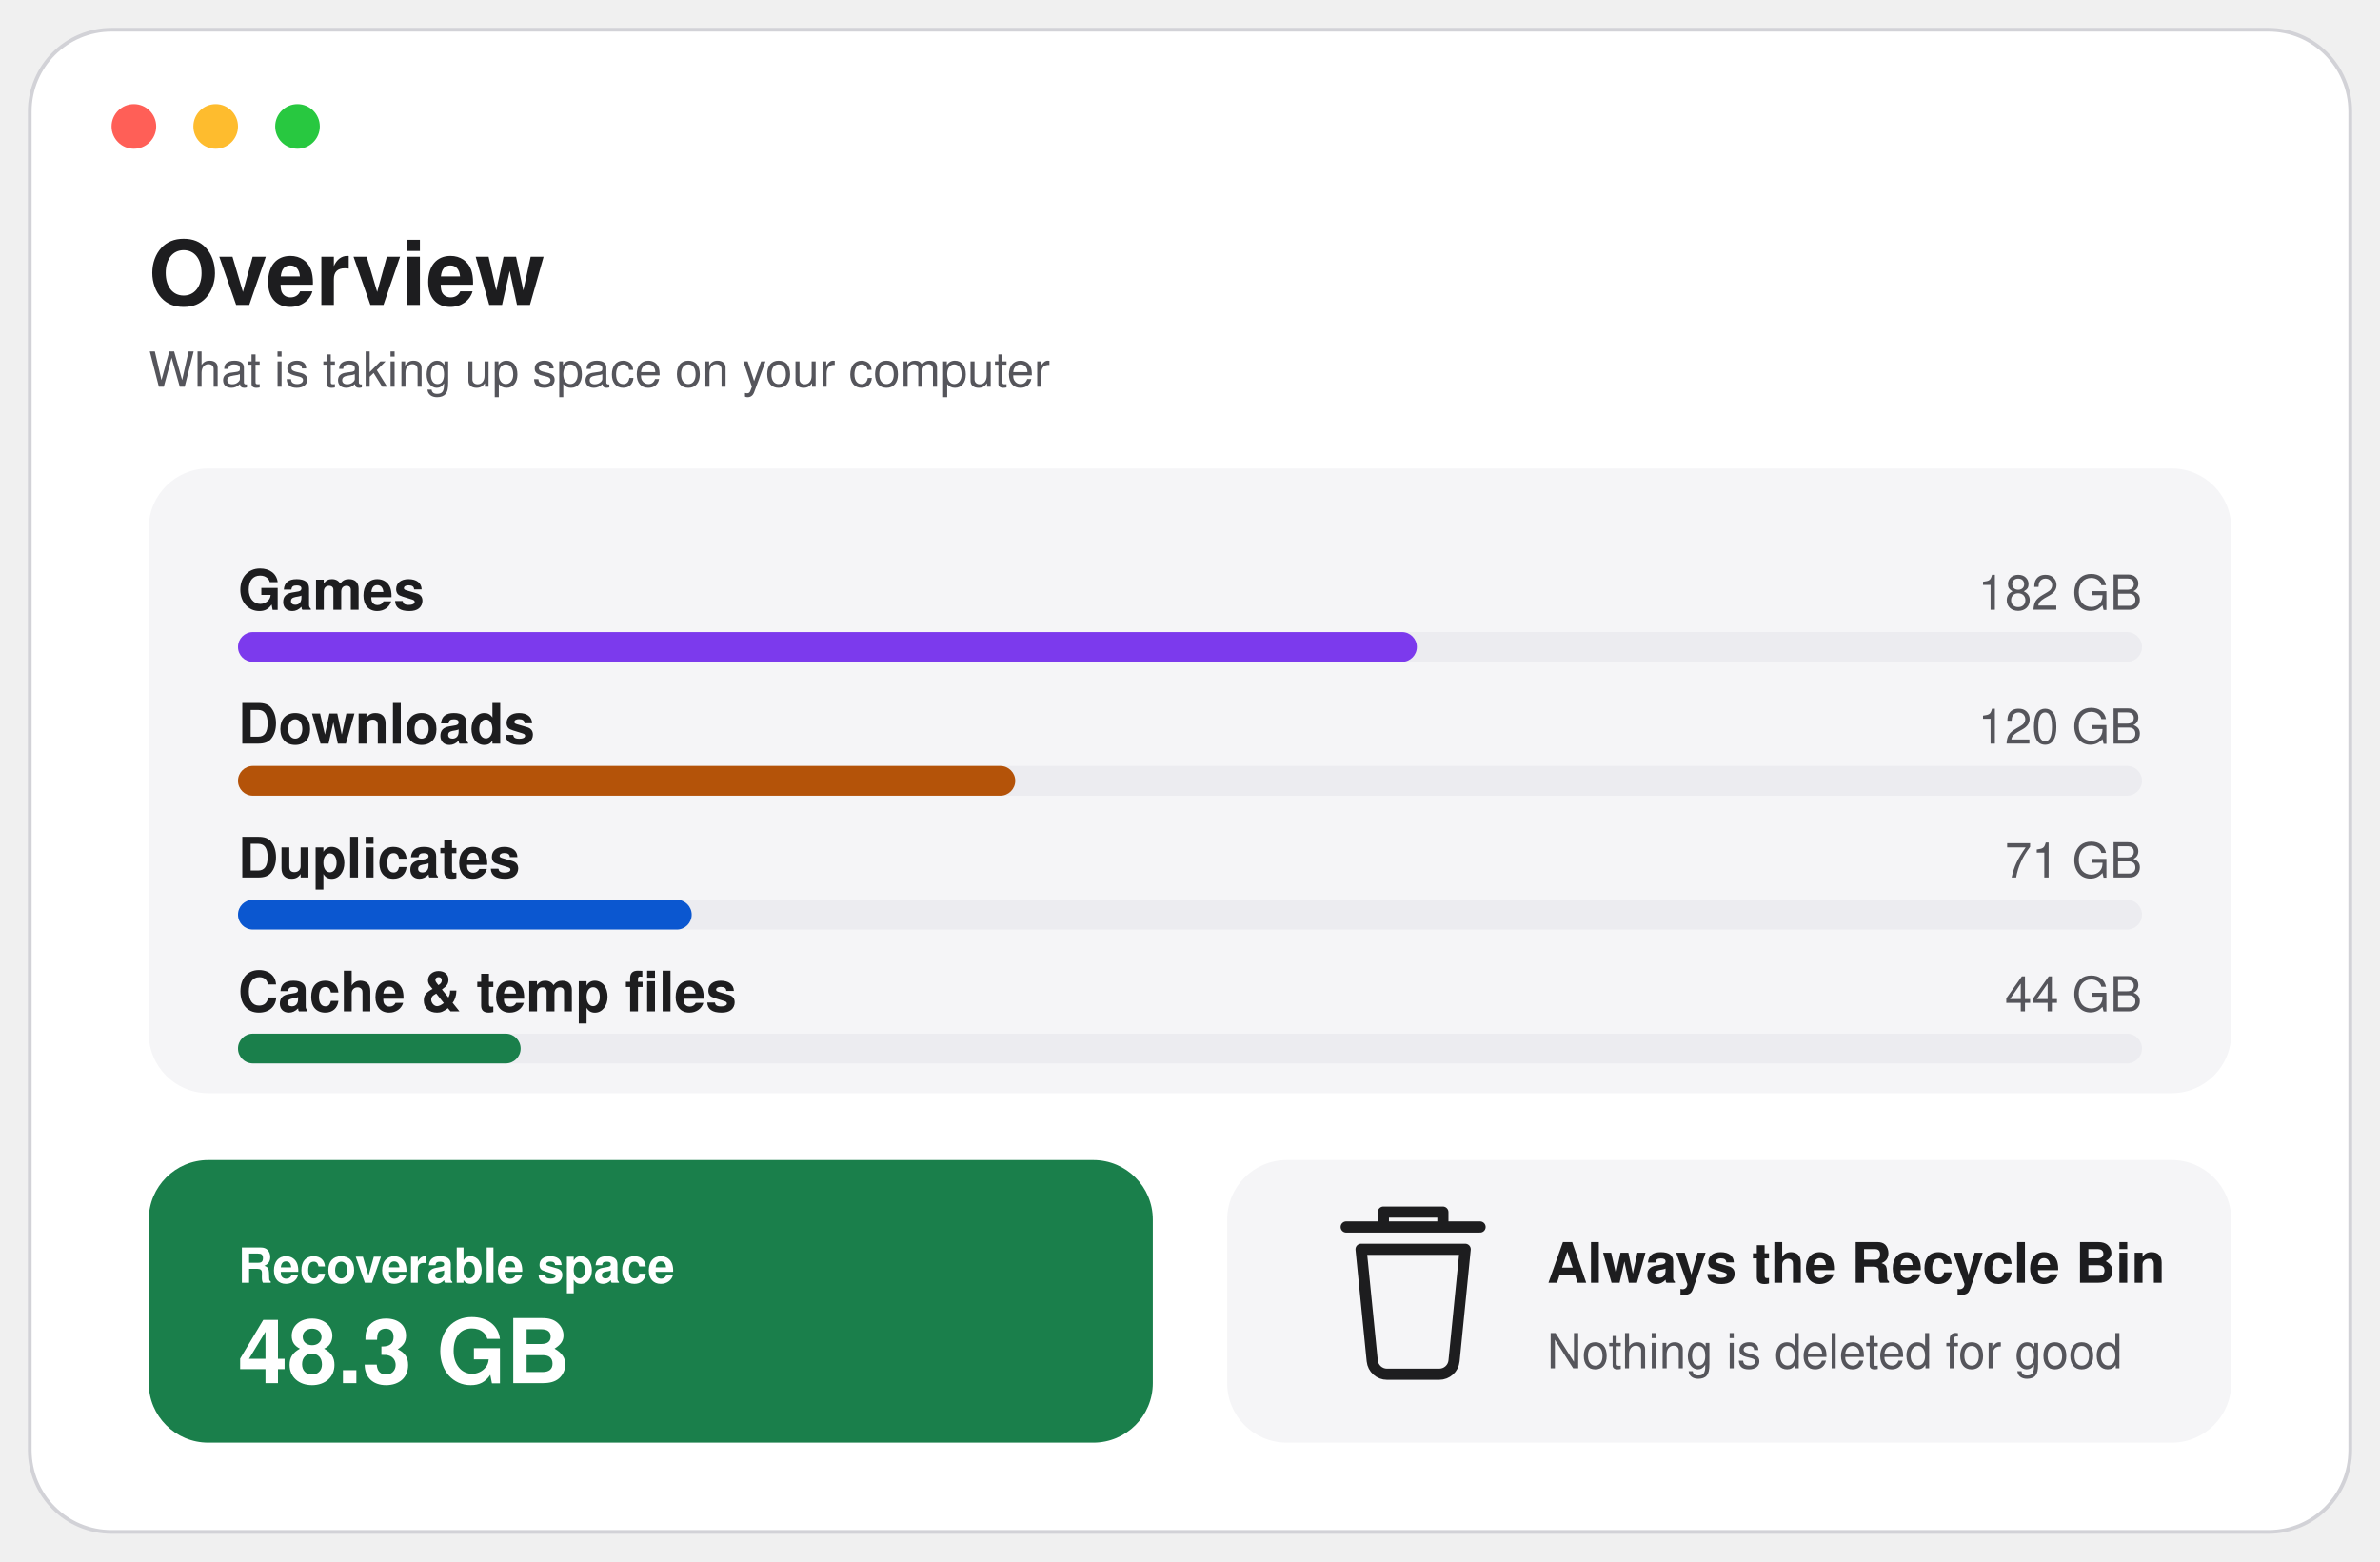
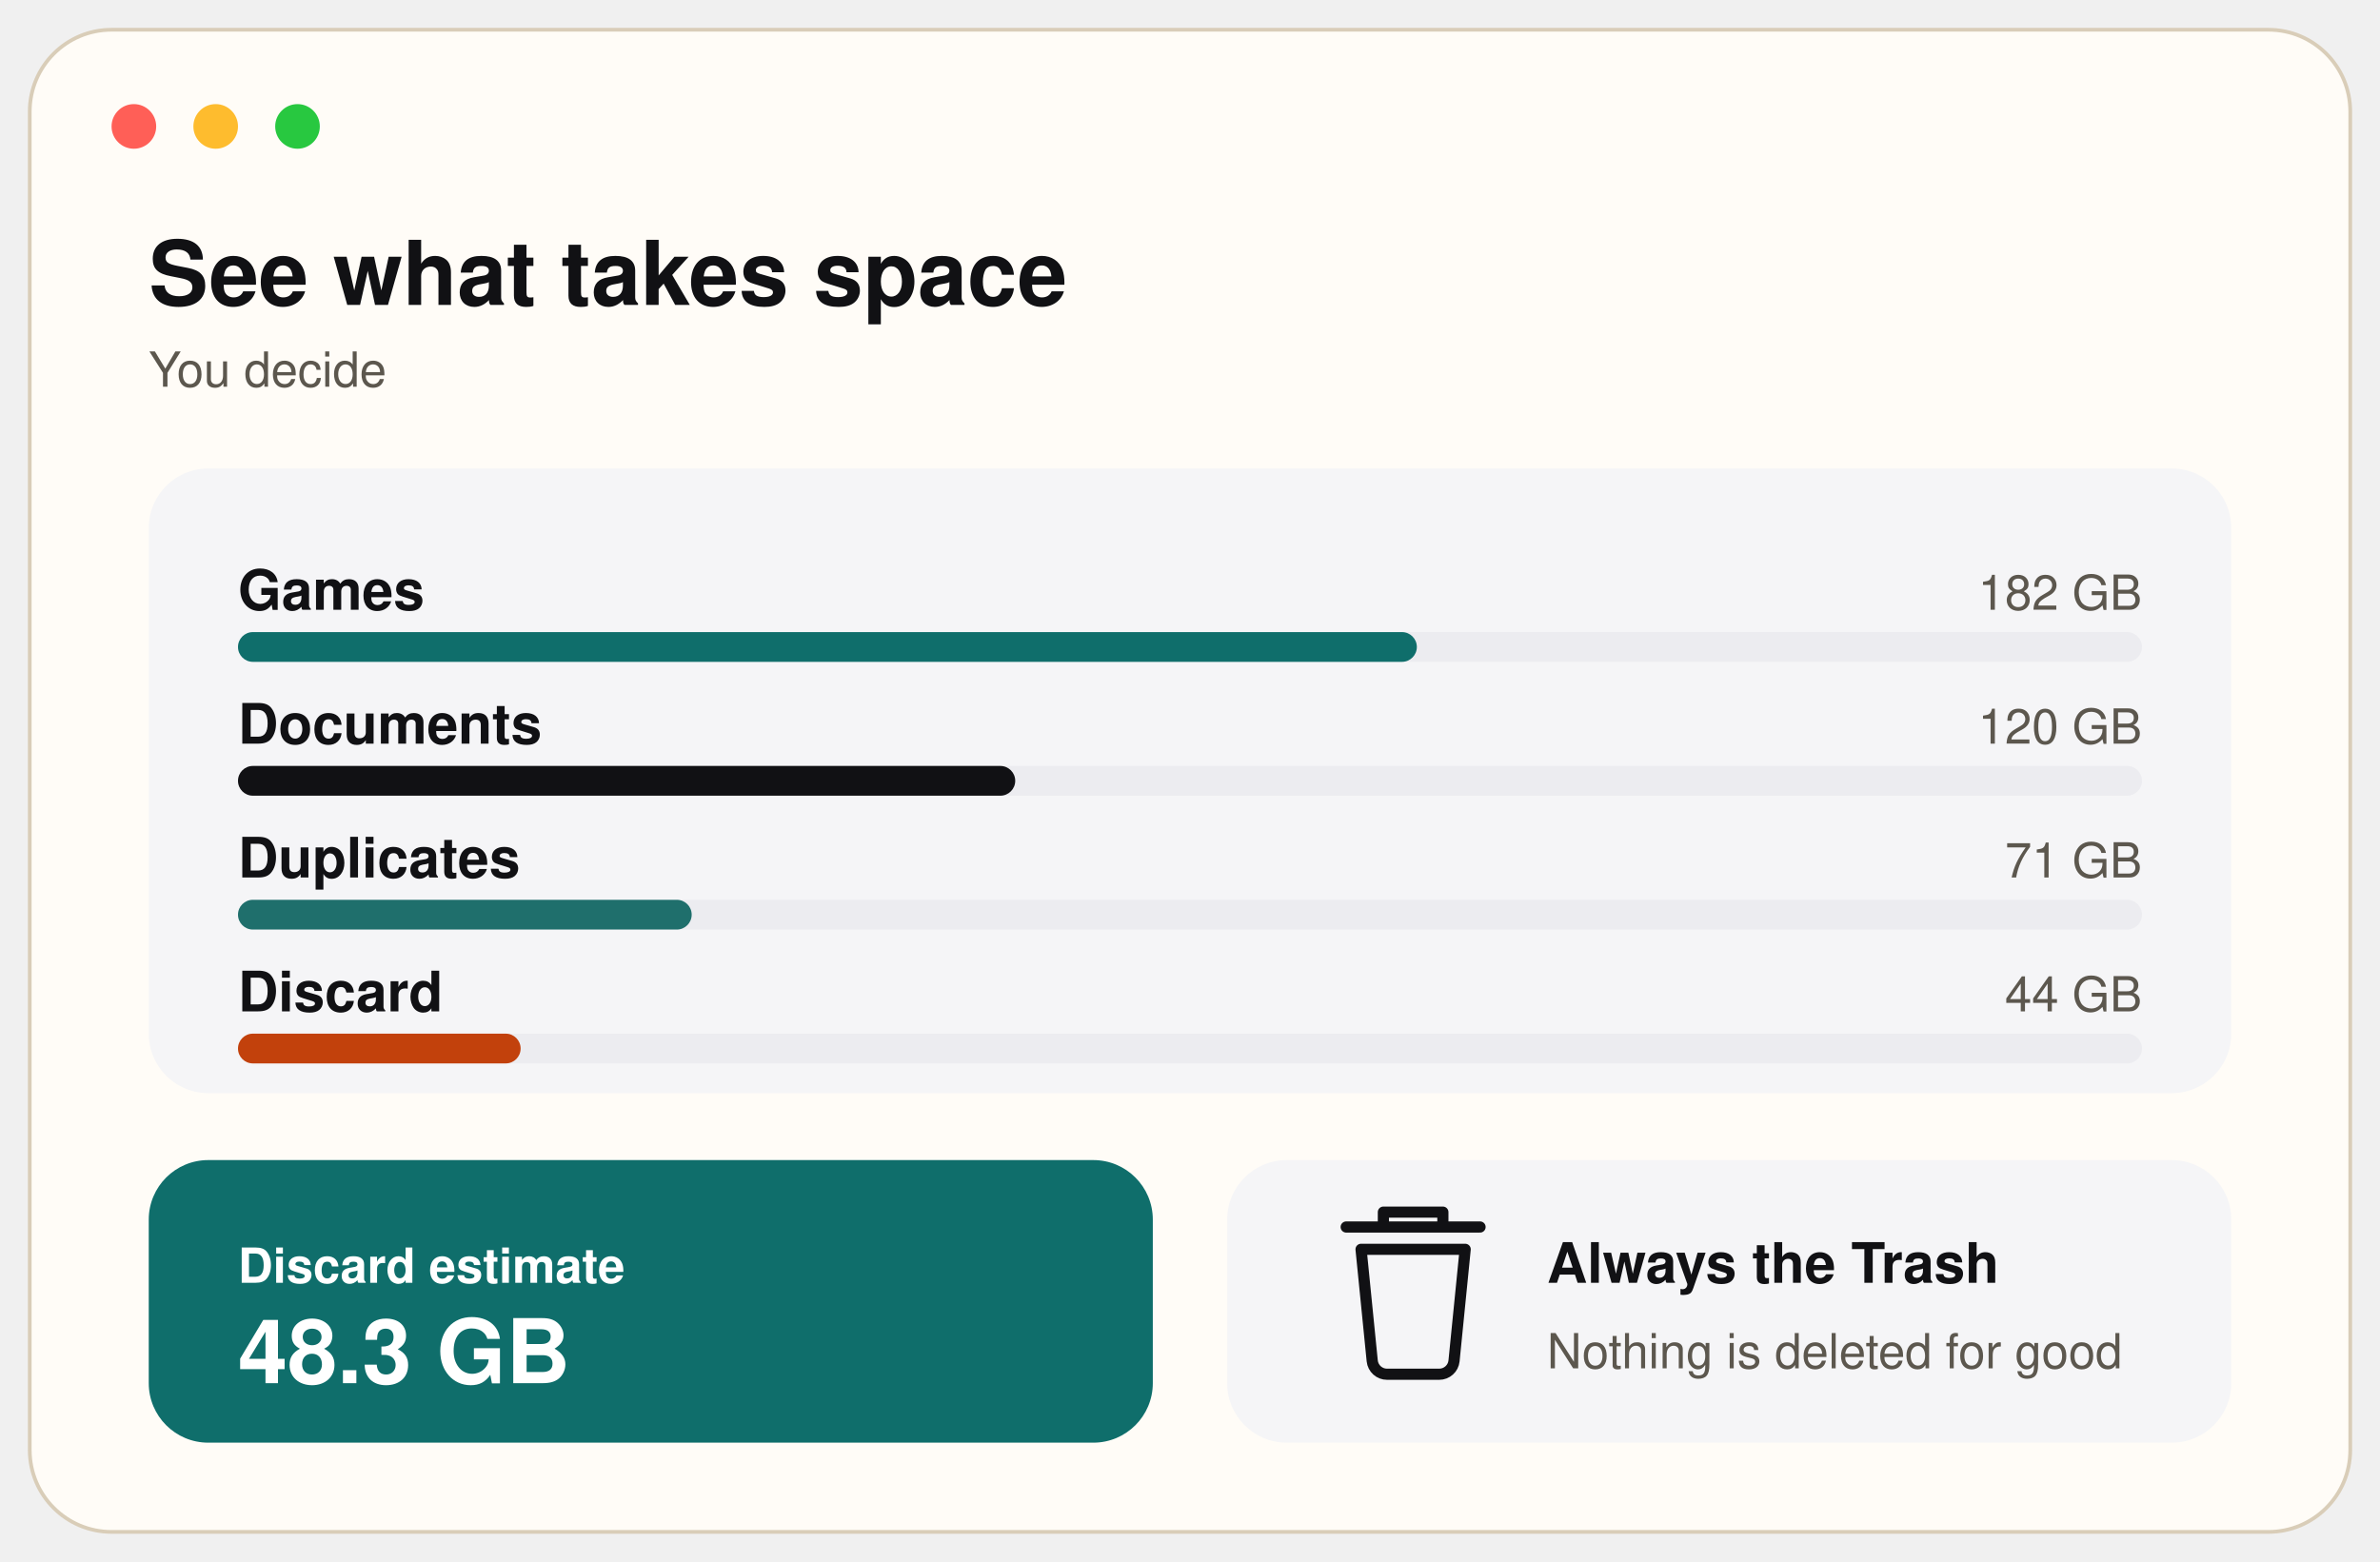
<svg xmlns="http://www.w3.org/2000/svg" viewBox="0 0 640 420" role="img" aria-labelledby="t d">
  <style>
- .win{fill:#fff;stroke:#d2d2d7} .tx{font:600 15px -apple-system,'Segoe UI',Helvetica,Arial,sans-serif;fill:#1d1d1f}
- .mu{font:500 13px -apple-system,'Segoe UI',Helvetica,Arial,sans-serif;fill:#55555b}
- .h{font:700 24px -apple-system,'Segoe UI',Helvetica,Arial,sans-serif;fill:#1d1d1f}
+ .win{fill:#FFFCF7;stroke:#D9CDB8} .tx{font:600 15px -apple-system,'Segoe UI',Helvetica,Arial,sans-serif;fill:#111114}
+ .mu{font:500 13px -apple-system,'Segoe UI',Helvetica,Arial,sans-serif;fill:#5C574E}
+ .h{font:700 24px -apple-system,'Segoe UI',Helvetica,Arial,sans-serif;fill:#111114}
.track{fill:#ececf0} .bar{transform-box:fill-box;transform-origin:left center;animation:grow 1.4s cubic-bezier(.2,.7,.2,1) both}
.b2{animation-delay:.15s} .b3{animation-delay:.3s} .b4{animation-delay:.45s}
.card{animation:rise .9s cubic-bezier(.2,.7,.2,1) both} .c2{animation-delay:.5s}
.pulse{animation:pulse 2.4s ease-in-out 1.6s infinite;transform-box:fill-box;transform-origin:center}
@keyframes grow{from{transform:scaleX(0)}to{transform:scaleX(1)}}
@keyframes rise{from{opacity:0;transform:translateY(14px)}to{opacity:1;transform:none}}
@keyframes pulse{0%,100%{transform:scale(1)}50%{transform:scale(1.06)}}
@media (prefers-reduced-motion:reduce){.bar,.card,.pulse{animation:none}}
</style>
  <rect x="8" y="8" width="624" height="404" rx="22" class="win" />
  <circle cx="36" cy="34" r="6" fill="#ff5f57" />
  <circle cx="58" cy="34" r="6" fill="#febc2e" />
  <circle cx="80" cy="34" r="6" fill="#28c840" />
-   <text x="40" y="82" class="h">Overview</text>
-   <text x="40" y="104" class="mu">What is taking up space on your computer</text>
+   <text x="40" y="82" class="h">See what takes space</text>
+   <text x="40" y="104" class="mu">You decide</text>
  <g class="card">
    <rect x="40" y="126" width="560" height="168" rx="16" fill="#f5f5f7" />
    <text x="64" y="164" class="tx">Games</text>
    <text x="576" y="164" text-anchor="end" class="mu">182 GB</text>
    <rect x="64" y="170" width="512" height="8" rx="4" class="track" />
-     <rect x="64" y="170" width="317" height="8" rx="4" fill="#7c3aed" class="bar b1" />
-     <text x="64" y="200" class="tx">Downloads</text>
+     <rect x="64" y="170" width="317" height="8" rx="4" fill="#0F6E6B" class="bar b1" />
+     <text x="64" y="200" class="tx">Documents</text>
    <text x="576" y="200" text-anchor="end" class="mu">120 GB</text>
    <rect x="64" y="206" width="512" height="8" rx="4" class="track" />
-     <rect x="64" y="206" width="209" height="8" rx="4" fill="#b45309" class="bar b2" />
+     <rect x="64" y="206" width="209" height="8" rx="4" fill="#111114" class="bar b2" />
    <text x="64" y="236" class="tx">Duplicates</text>
    <text x="576" y="236" text-anchor="end" class="mu">71 GB</text>
    <rect x="64" y="242" width="512" height="8" rx="4" class="track" />
-     <rect x="64" y="242" width="122" height="8" rx="4" fill="#0b57d0" class="bar b3" />
-     <text x="64" y="272" class="tx">Cache &amp; temp files</text>
+     <rect x="64" y="242" width="122" height="8" rx="4" fill="#1F6F6C" class="bar b3" />
+     <text x="64" y="272" class="tx">Discard</text>
    <text x="576" y="272" text-anchor="end" class="mu">44 GB</text>
    <rect x="64" y="278" width="512" height="8" rx="4" class="track" />
-     <rect x="64" y="278" width="76" height="8" rx="4" fill="#1a7f4b" class="bar b4" />
+     <rect x="64" y="278" width="76" height="8" rx="4" fill="#C2410C" class="bar b4" />
  </g>
  <g class="card c2 pulse">
-     <rect x="40" y="312" width="270" height="76" rx="16" fill="#1a7f4b" />
-     <text x="64" y="345" font-family="-apple-system,'Segoe UI',Helvetica,Arial,sans-serif" font-size="13" font-weight="600" fill="#fff">Recoverable space</text>
+     <rect x="40" y="312" width="270" height="76" rx="16" fill="#0F6E6B" />
+     <text x="64" y="345" font-family="-apple-system,'Segoe UI',Helvetica,Arial,sans-serif" font-size="13" font-weight="600" fill="#fff">Discard estimate</text>
    <text x="64" y="372" font-family="-apple-system,'Segoe UI',Helvetica,Arial,sans-serif" font-size="24" font-weight="700" fill="#fff">48.3 GB</text>
  </g>
  <g class="card c2">
    <rect x="330" y="312" width="270" height="76" rx="16" fill="#f5f5f7" />
-     <path d="M366 336h28l-3 30a4 4 0 0 1-4 3.600h-14a4 4 0 0 1-4-3.600z M362 330h36 M372 330v-4h16v4" fill="none" stroke="#1d1d1f" stroke-width="3" stroke-linecap="round" stroke-linejoin="round" />
-     <text x="416" y="345" class="tx">Always the Recycle Bin</text>
+     <path d="M366 336h28l-3 30a4 4 0 0 1-4 3.600h-14a4 4 0 0 1-4-3.600z M362 330h36 M372 330v-4h16v4" fill="none" stroke="#111114" stroke-width="3" stroke-linecap="round" stroke-linejoin="round" />
+     <text x="416" y="345" class="tx">Always the Trash</text>
    <text x="416" y="368" class="mu">Nothing is deleted for good</text>
  </g>
</svg>
